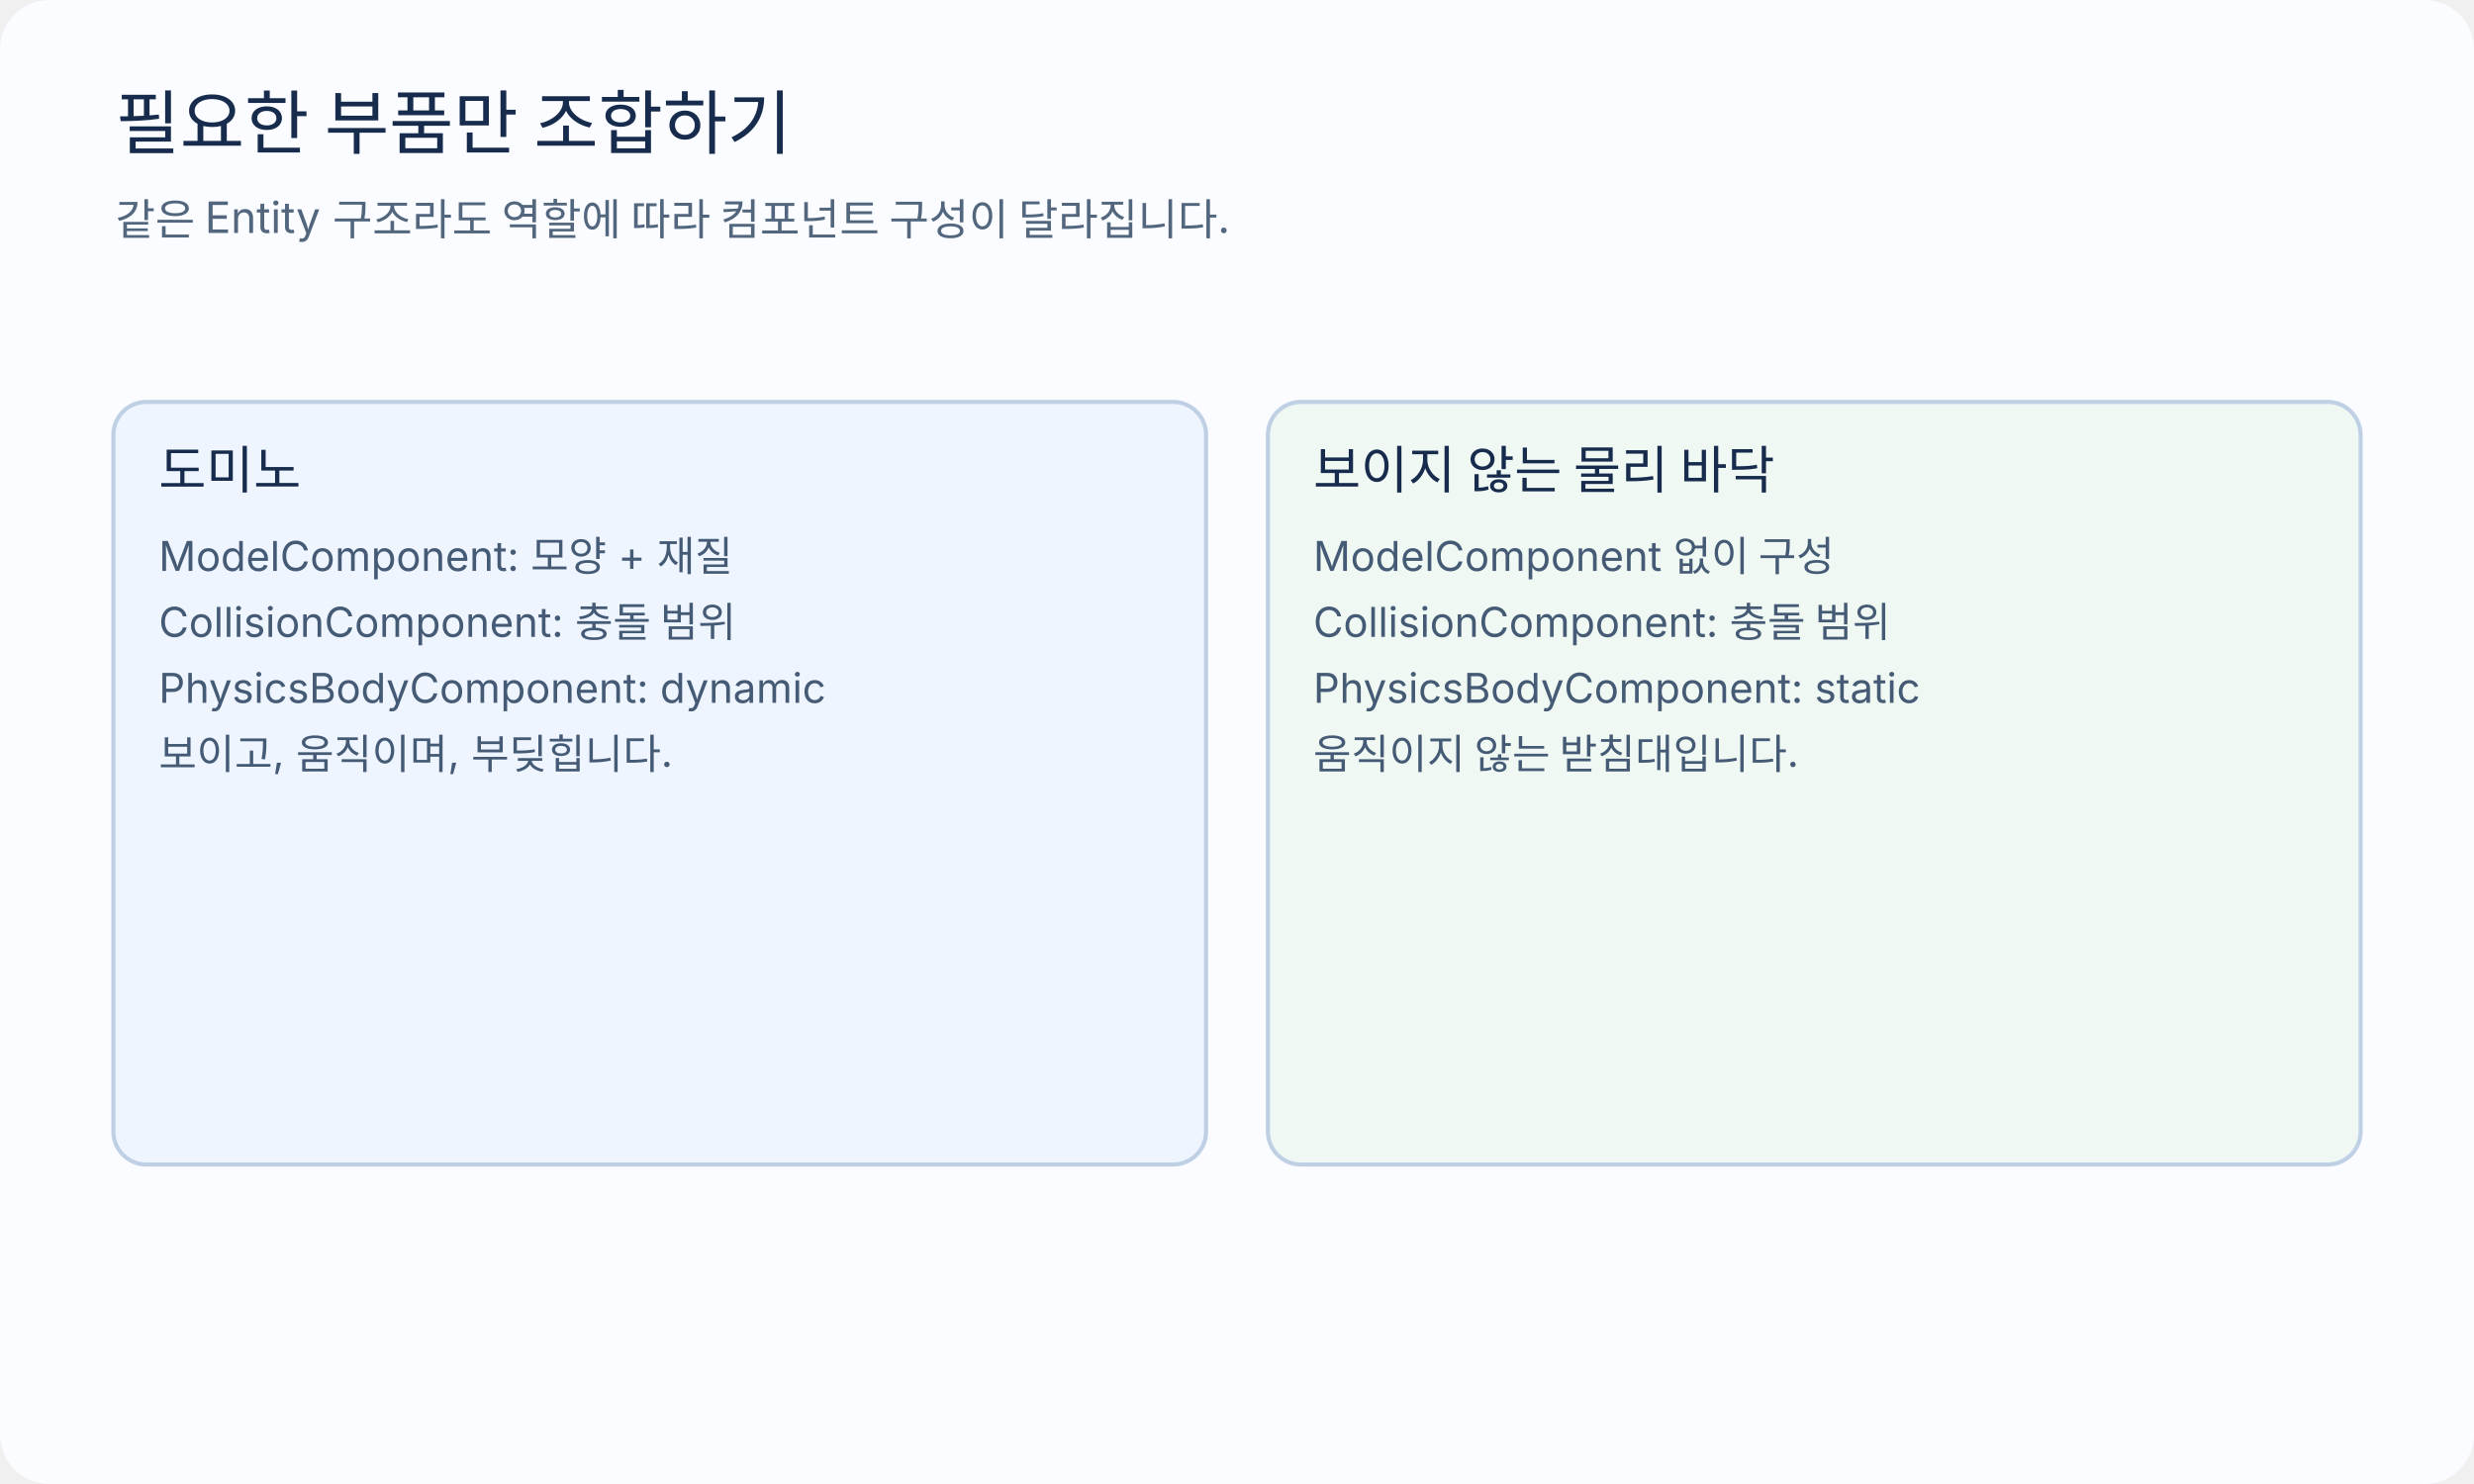
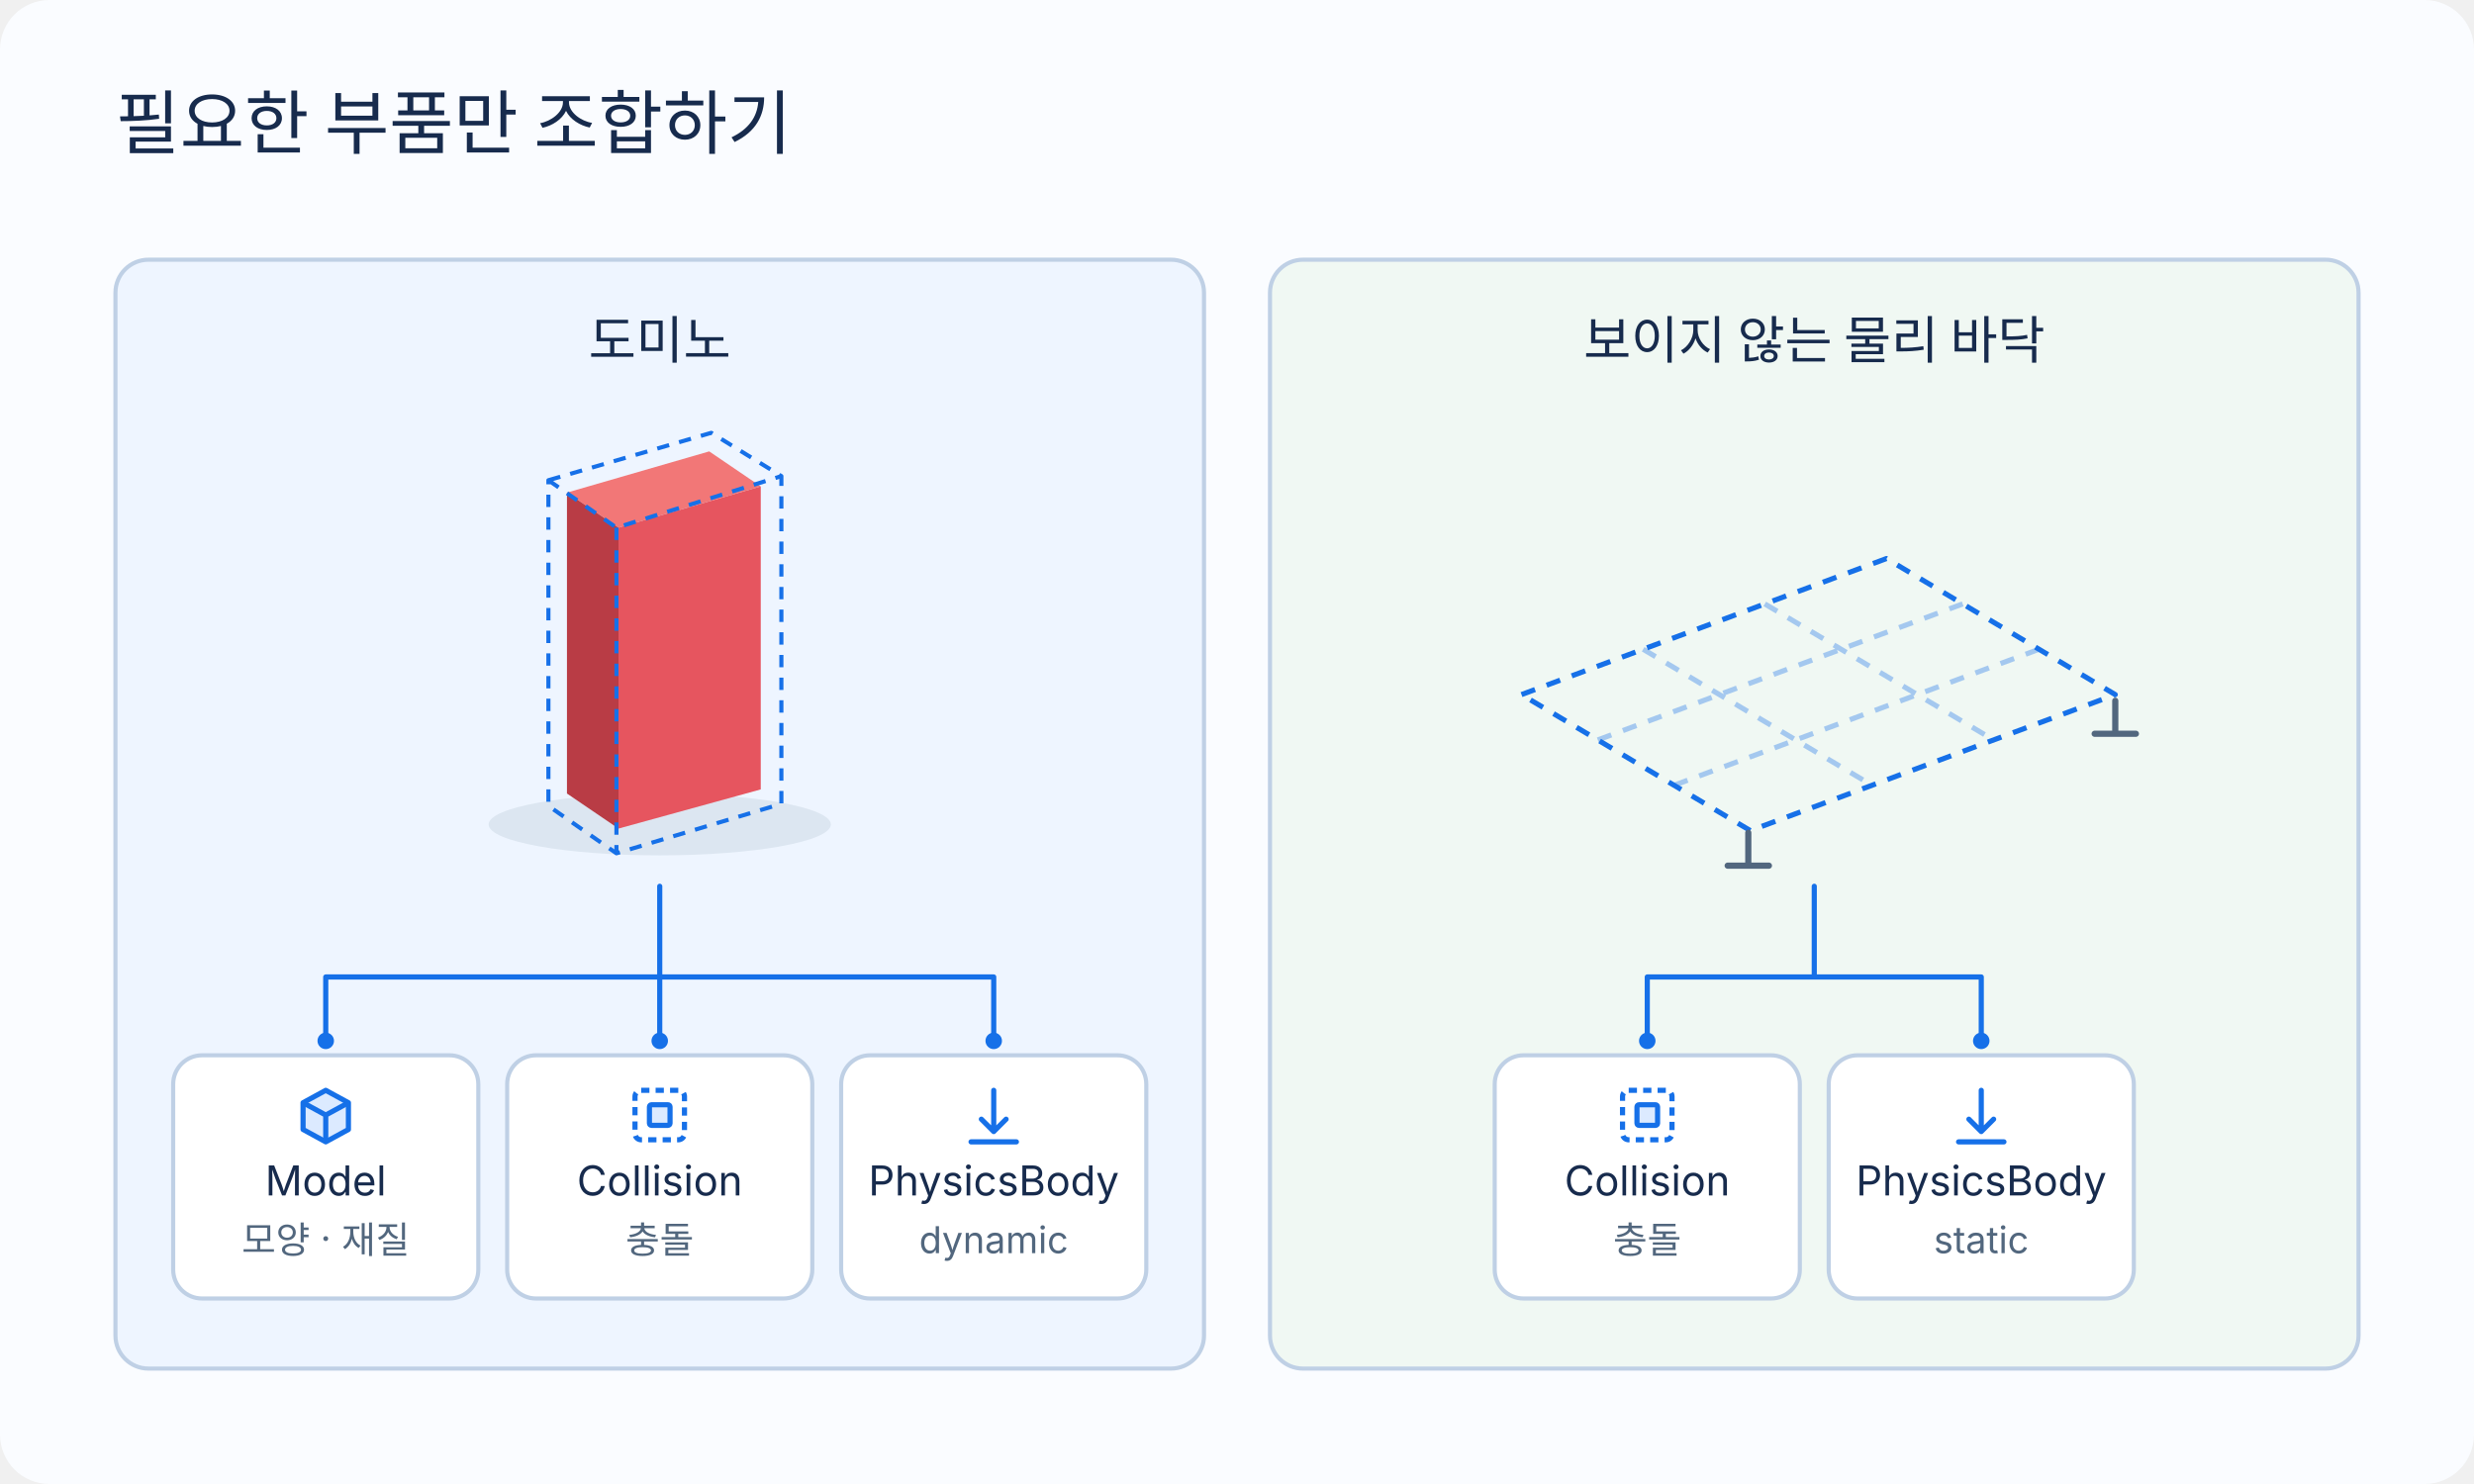
- <svg xmlns="http://www.w3.org/2000/svg" width="1200" height="720" viewBox="0 0 1200 720">
+ <svg xmlns="http://www.w3.org/2000/svg" width="1200" height="720" viewBox="0 0 1200 720" role="img" aria-labelledby="title desc">
  <defs>
-     <marker id="arrow" viewBox="0 0 10 10" refX="9" refY="5" markerWidth="7" markerHeight="7" orient="auto-start-reverse">
-       <path d="M0 0 L10 5 L0 10z" fill="#1670e8" />
-     </marker>
+     <g id="model-icon" stroke="#1670e8" stroke-width="2.5" stroke-linejoin="round">
+       <path d="M0 -12 11 -6 11 7 0 13 -11 7 -11 -6Z" fill="#dceaff" />
+       <path d="m-11 -6 11 6 11 -6M0 0v13" fill="none" />
+     </g>
+     <g id="collision-icon" fill="none" stroke="#1670e8" stroke-width="2.5">
+       <rect x="-12" y="-12" width="24" height="24" rx="3" stroke-dasharray="4 3" />
+       <rect x="-5" y="-5" width="10" height="10" rx="1" fill="#dceaff" />
+     </g>
+     <g id="physics-icon" fill="none" stroke="#1670e8" stroke-width="2.5" stroke-linecap="round" stroke-linejoin="round">
+       <path d="M0 -12V8m-6 -6 6 6 6 -6M-11 13h22" />
+     </g>
  </defs>
  <rect width="1200" height="720" rx="24" fill="#fafcff" />
  <g font-family="-apple-system, BlinkMacSystemFont, Apple SD Gothic Neo, sans-serif">
-     <text x="56" y="72" font-size="34" fill="#172b4d" text-anchor="start">필요한 부품만 조합하기</text>
-     <text x="56" y="114" font-size="21" fill="#52677e" text-anchor="start">같은 Entity 구조라도 역할에 따라 컴포넌트 구성이 달라집니다.</text>
-     <rect x="55" y="195" width="530" height="370" rx="16" fill="#eef5ff" stroke="#bfd0e5" stroke-width="2" />
-     <text x="77" y="237" font-size="25" fill="#172b4d" text-anchor="start">도미노</text>
-     <text x="77" y="277" font-size="20" fill="#455b75" text-anchor="start">ModelComponent: 모양 + 재질</text>
-     <text x="77" y="309" font-size="20" fill="#455b75" text-anchor="start">CollisionComponent: 충돌 범위</text>
-     <text x="77" y="341" font-size="20" fill="#455b75" text-anchor="start">PhysicsBodyComponent: dynamic</text>
-     <text x="77" y="373" font-size="20" fill="#455b75" text-anchor="start">보이고, 움직이며, 부딪힙니다.</text>
-     <rect x="615" y="195" width="530" height="370" rx="16" fill="#f0f8f3" stroke="#bfd0e5" stroke-width="2" />
-     <text x="637" y="237" font-size="25" fill="#172b4d" text-anchor="start">보이지 않는 물리 바닥</text>
-     <text x="637" y="277" font-size="20" fill="#455b75" text-anchor="start">ModelComponent 없이 구성</text>
-     <text x="637" y="309" font-size="20" fill="#455b75" text-anchor="start">CollisionComponent: 충돌 범위</text>
-     <text x="637" y="341" font-size="20" fill="#455b75" text-anchor="start">PhysicsBodyComponent: static</text>
-     <text x="637" y="373" font-size="20" fill="#455b75" text-anchor="start">움직이지 않는 받침대입니다.</text>
+     <text x="56" y="72" font-size="34" fill="#172b4d">필요한 부품만 조합하기</text>
+     <rect x="56" y="126" width="528" height="538" rx="16" fill="#eef5ff" stroke="#bfd0e5" stroke-width="2" />
+     <rect x="616" y="126" width="528" height="538" rx="16" fill="#f0f8f3" stroke="#bfd0e5" stroke-width="2" />
+     <g text-anchor="middle" fill="#172b4d" font-size="25">
+       <text x="320" y="174">도미노</text>
+       <text x="880" y="174">보이지 않는 물리 바닥</text>
+     </g>
+     <ellipse cx="320" cy="400" rx="83" ry="15" fill="#dce6f1" />
+     <path d="M275 239 344 219 369 236 300 256Z" fill="#f27777" />
+     <path d="M275 239 300 256V402L275 385Z" fill="#b93c45" />
+     <path d="M300 256 369 236V383L300 402Z" fill="#e6555f" />
+     <g fill="none" stroke="#1670e8" stroke-width="2" stroke-dasharray="6 5" stroke-linejoin="round">
+       <path d="M266 233 345 210 379 231V390L299 414 266 391Z" />
+       <path d="m266 233 33 23 80 -25M299 256v158" />
+     </g>
+     <g fill="none" stroke="#1670e8" stroke-width="2.5" stroke-dasharray="7 6" stroke-linejoin="round">
+       <path d="m738 337 177 -66 111 66 -177 66Z" />
+       <path d="m797 315 111 66m-52 -88 111 66m-192 0 177 -66m-140 88 177 -66" opacity="0.35" />
+     </g>
+     <g stroke="#52677e" stroke-width="3" stroke-linecap="round">
+       <path d="M848 404v16m-10 0h20M1026 340v16m-10 0h20" />
+     </g>
+     <g fill="none" stroke="#1670e8" stroke-width="2.5" stroke-linecap="round" stroke-linejoin="round">
+       <path d="M320 430v44M158 505v-31h324v31M320 474v31" />
+       <path d="M880 430v44M799 505v-31h162v31" />
+     </g>
+     <g fill="#1670e8">
+       <circle cx="158" cy="505" r="4" />
+       <circle cx="320" cy="505" r="4" />
+       <circle cx="482" cy="505" r="4" />
+       <circle cx="799" cy="505" r="4" />
+       <circle cx="961" cy="505" r="4" />
+     </g>
+     <g fill="#fff" stroke="#bfd0e5" stroke-width="2">
+       <rect x="84" y="512" width="148" height="118" rx="14" />
+       <rect x="246" y="512" width="148" height="118" rx="14" />
+       <rect x="408" y="512" width="148" height="118" rx="14" />
+       <rect x="725" y="512" width="148" height="118" rx="14" />
+       <rect x="887" y="512" width="148" height="118" rx="14" />
+     </g>
+     <use href="#model-icon" x="158" y="541" />
+     <use href="#collision-icon" x="320" y="541" />
+     <use href="#physics-icon" x="482" y="541" />
+     <use href="#collision-icon" x="799" y="541" />
+     <use href="#physics-icon" x="961" y="541" />
+     <g text-anchor="middle" font-size="20" fill="#172b4d">
+       <text x="158" y="580">Model</text>
+       <text x="320" y="580">Collision</text>
+       <text x="482" y="580">PhysicsBody</text>
+       <text x="799" y="580">Collision</text>
+       <text x="961" y="580">PhysicsBody</text>
+     </g>
+     <g text-anchor="middle" font-size="18" fill="#52677e">
+       <text x="158" y="608">모양 · 재질</text>
+       <text x="320" y="608">충돌</text>
+       <text x="482" y="608">dynamic</text>
+       <text x="799" y="608">충돌</text>
+       <text x="961" y="608">static</text>
+     </g>
  </g>
</svg>
